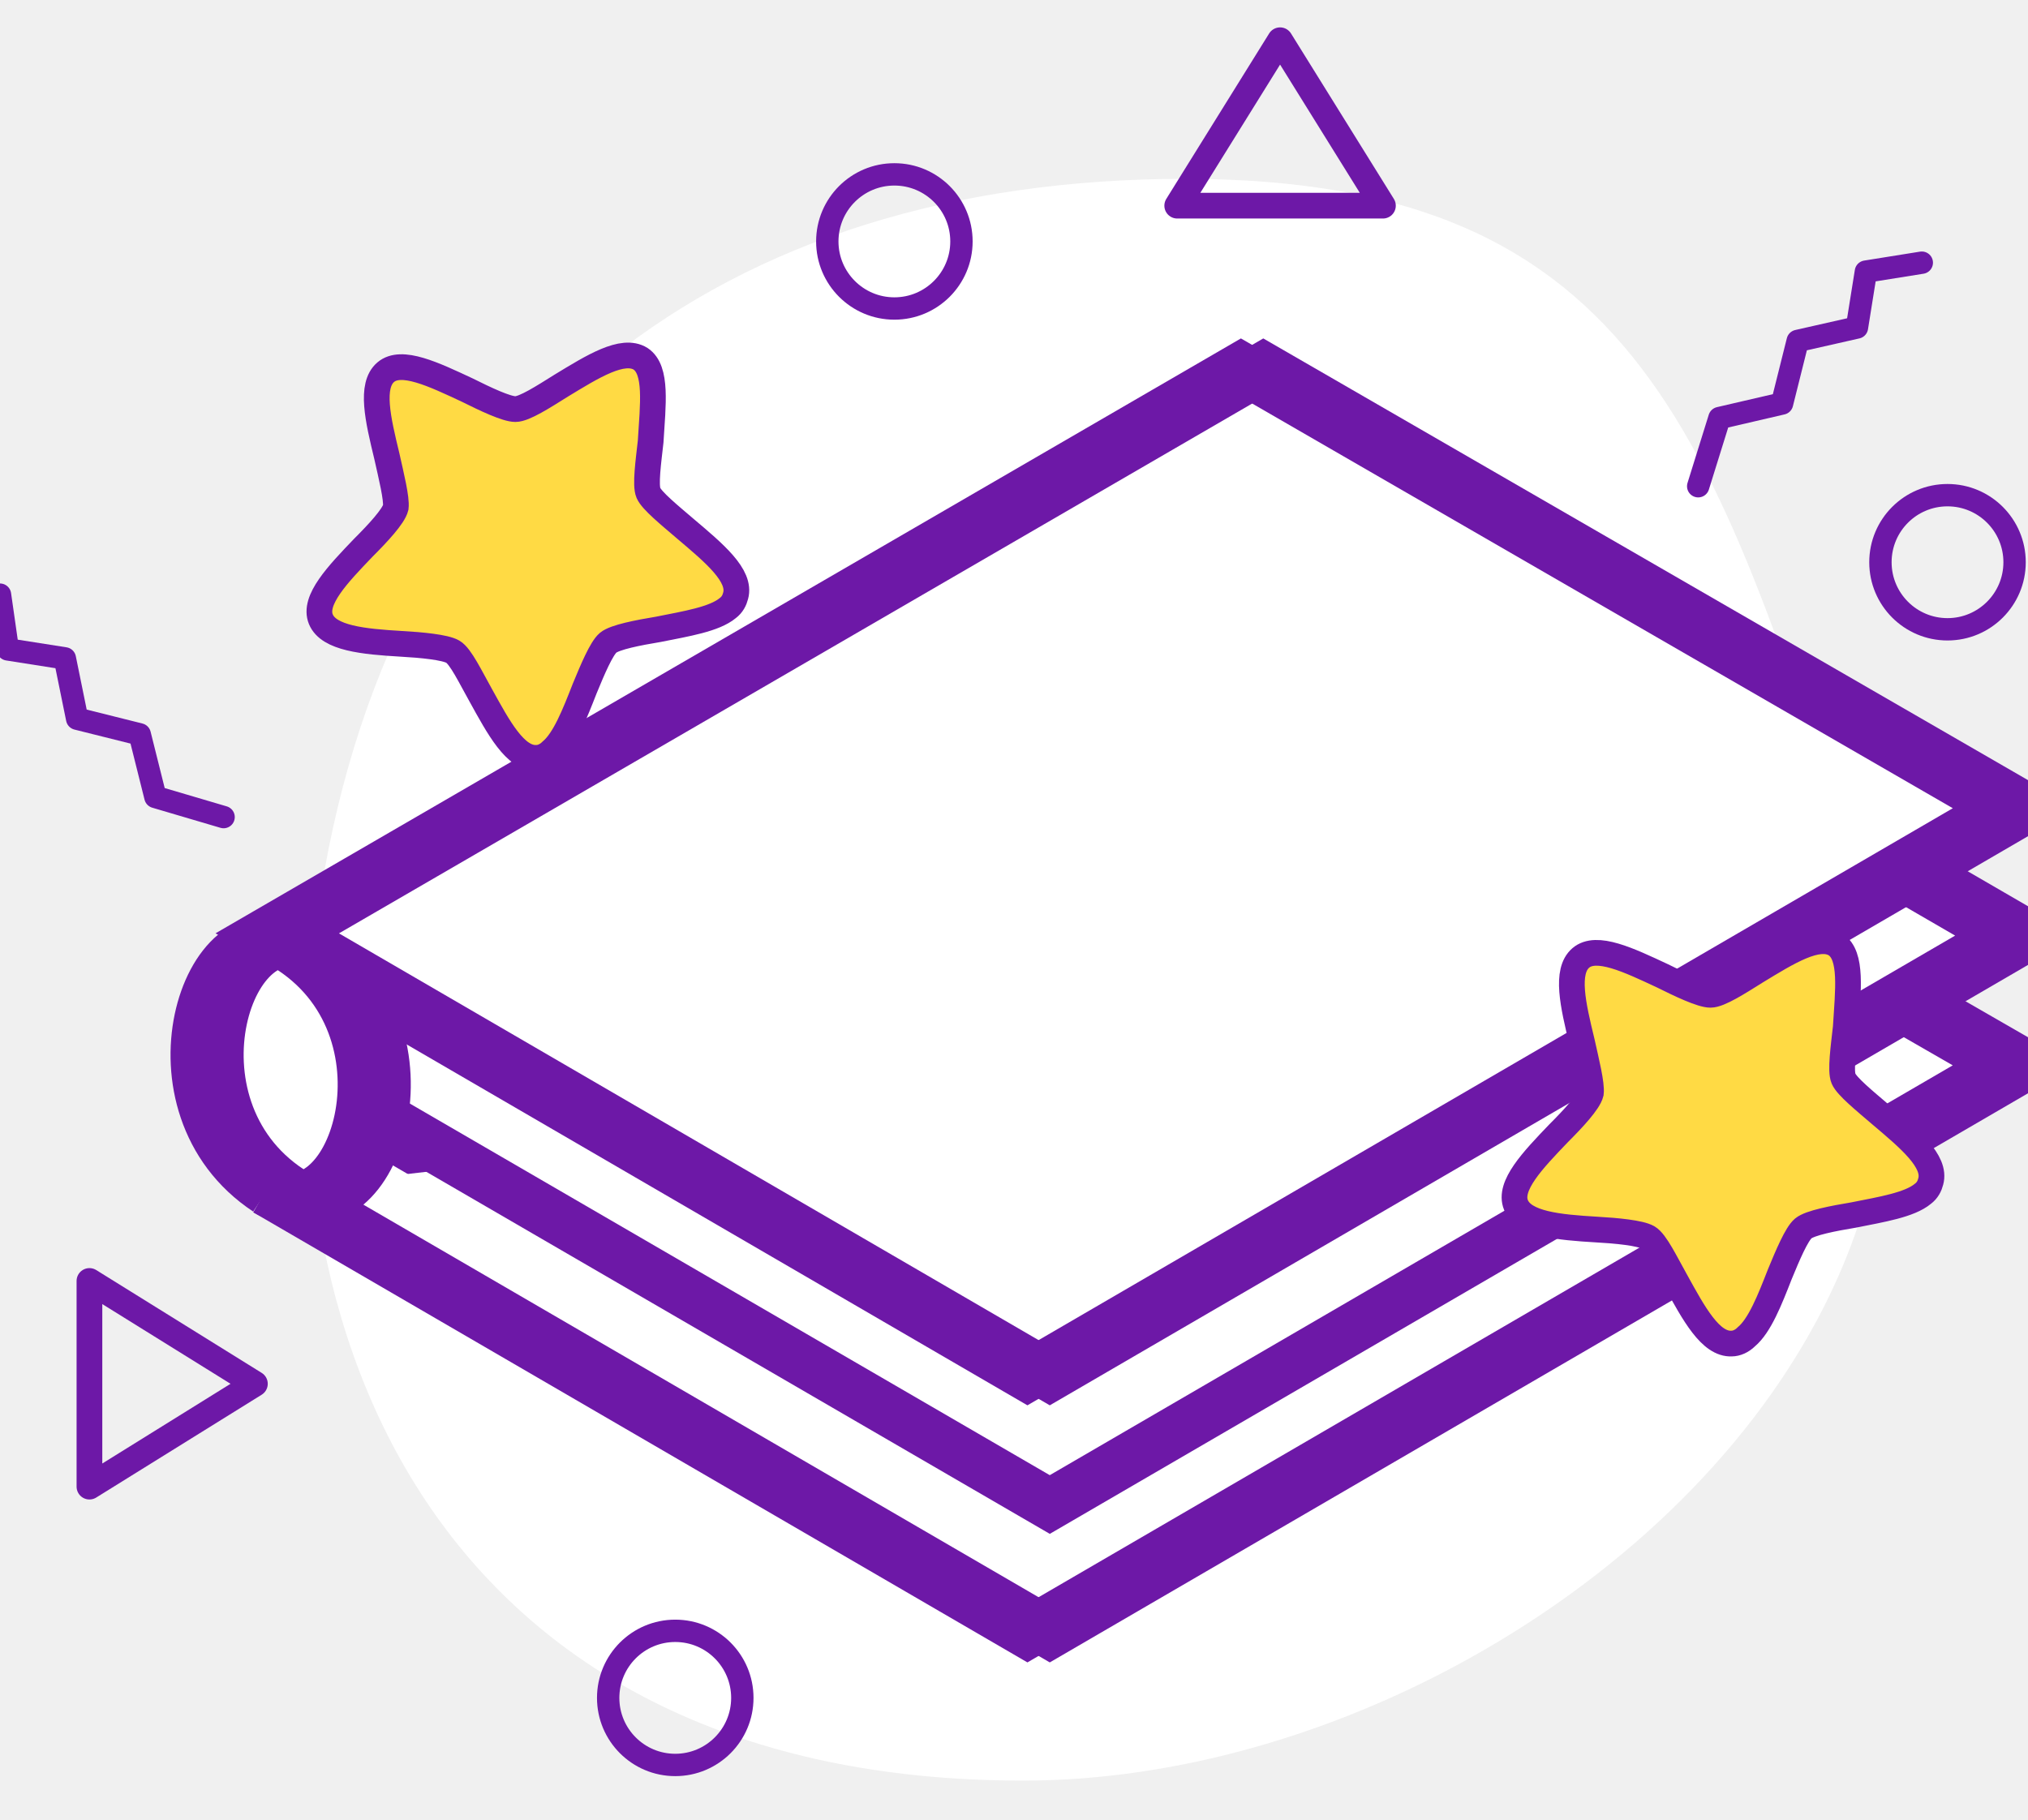
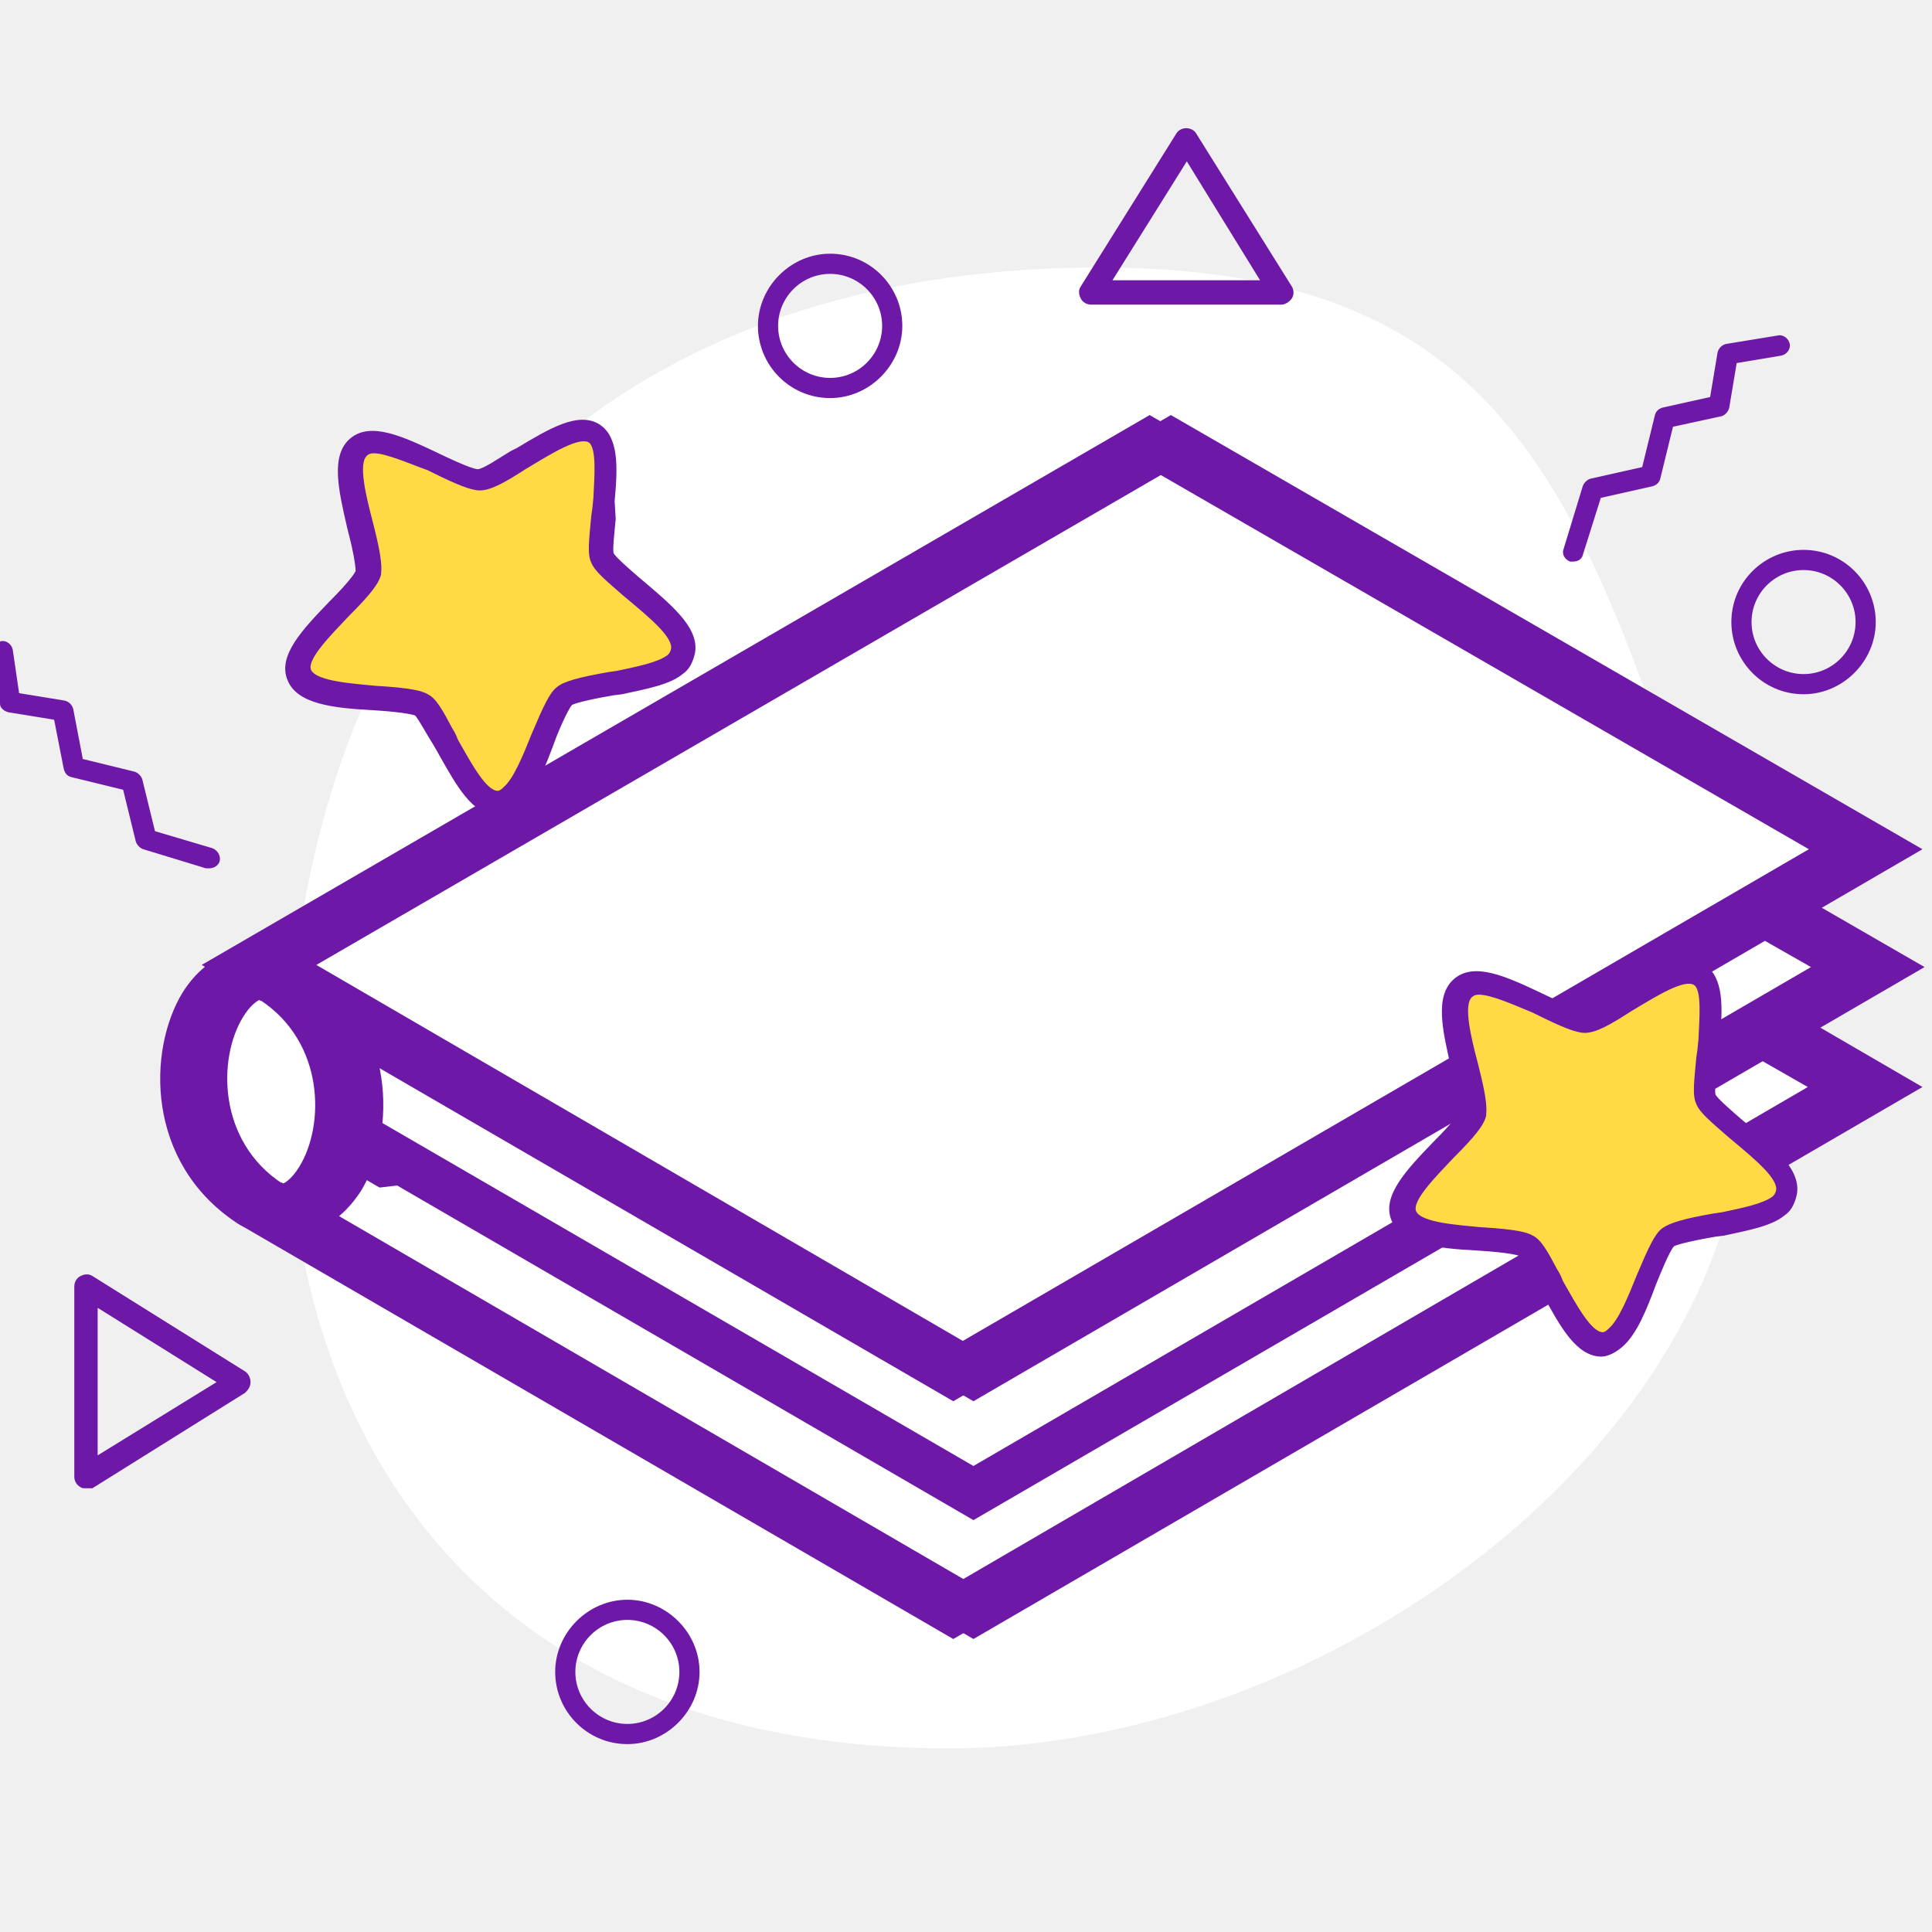
- <svg xmlns="http://www.w3.org/2000/svg" version="1.0" id="Layer_1" x="0px" y="0px" viewBox="0 0 181.4 162.8" style="enable-background:new 0 0 181.4 162.8;" xml:space="preserve">
+ <svg xmlns="http://www.w3.org/2000/svg" version="1.0" id="Layer_1" x="0px" y="0px" viewBox="0 0 182 182" style="enable-background:new 0 0 182 182;" xml:space="preserve">
  <style type="text/css">
	.st0{fill:#FFFFFF;}
- 	.st1{fill:#FFDA44;stroke:#6D18A7;stroke-width:2.3;stroke-miterlimit:10;}
- 	.st2{fill:#FFFFFF;stroke:#6D18A7;stroke-width:4.54;stroke-miterlimit:10;}
- 	.st3{fill:none;stroke:#6D18A7;stroke-width:2.3;stroke-linecap:round;stroke-linejoin:round;stroke-miterlimit:10;}
- 	.st4{fill:none;stroke:#6D18A7;stroke-width:2;stroke-linecap:round;stroke-linejoin:round;stroke-miterlimit:10;}
- 	.st5{fill:none;stroke:#6D18A7;stroke-width:4.54;stroke-miterlimit:10;}
+ 	.st1{fill:#FFDA44;}
+ 	.st2{fill:#6D18A7;}
+ 	.st3{fill:#FFFFFF;stroke:#6D18A7;stroke-width:4.42;stroke-miterlimit:10;}
+ 	.st4{fill:none;stroke:#6D18A7;stroke-width:4.42;stroke-miterlimit:10;}
</style>
  <g>
-     <path class="st0" d="M166.4,79.4c13.6,41.8-33.6,79.9-74.9,79.9c-51.1,0-69.3-38.6-62.8-79.5c6.7-41.9,36.1-63.8,77.3-63.8   S153.5,40,166.4,79.4z" />
    <g>
-       <path class="st1" d="M57.3,32.1c-1.6-1-4.3,0.7-7.1,2.4c-1.6,1-3.3,2.1-4.1,2.1c-0.8,0-2.7-0.9-4.3-1.7c-3-1.4-5.9-2.8-7.3-1.6    l0,0c-1.4,1.2-0.7,4.2,0.1,7.5c0.4,1.8,0.9,3.8,0.8,4.6c-0.2,0.8-1.6,2.3-2.9,3.6c-2.3,2.4-4.5,4.7-3.8,6.4c0.7,1.7,3.8,2,7.2,2.2    c1.8,0.1,3.9,0.3,4.6,0.7c0.7,0.4,1.6,2.3,2.5,3.9c1.6,2.9,3.1,5.7,5,5.6c0.4,0,0.9-0.2,1.3-0.6c1.2-1,2.1-3.3,3-5.6    c0.7-1.7,1.5-3.6,2.1-4.1c0.6-0.5,2.7-0.9,4.5-1.2c2.5-0.5,5-0.9,6.2-1.9c0.4-0.3,0.6-0.7,0.7-1.1c0.5-1.8-1.9-3.8-4.5-6    c-1.4-1.2-3-2.5-3.3-3.2c-0.3-0.7,0-2.8,0.2-4.6C58.4,36.2,58.8,33.1,57.3,32.1z" />
+       <path class="st0" d="M162.3,86.9c13.2,40.7-32.7,77.8-72.9,77.8c-49.8,0-67.5-37.6-61.1-77.4c6.5-40.8,35.1-62.1,75.3-62.1    S149.7,48.6,162.3,86.9z" />
+     </g>
+     <g>
+       <g>
+         <path class="st1" d="M56.1,40.9c-1.6-1-4.2,0.7-6.9,2.3c-1.6,1-3.2,2-4,2c-0.8,0-2.6-0.9-4.2-1.7c-2.9-1.4-5.7-2.7-7.1-1.6l0,0     c-1.4,1.2-0.7,4.1,0.1,7.3c0.4,1.8,0.9,3.7,0.8,4.5c-0.2,0.8-1.6,2.2-2.8,3.5c-2.2,2.3-4.4,4.6-3.7,6.2c0.7,1.7,3.7,1.9,7,2.1     c1.8,0.1,3.8,0.3,4.5,0.7c0.7,0.4,1.6,2.2,2.4,3.8c1.6,2.8,3,5.5,4.9,5.5c0.4,0,0.9-0.2,1.3-0.6c1.2-1,2-3.2,2.9-5.5     c0.7-1.7,1.5-3.5,2-4s2.6-0.9,4.4-1.2c2.4-0.5,4.9-0.9,6-1.8c0.4-0.3,0.6-0.7,0.7-1.1c0.5-1.8-1.8-3.7-4.4-5.8     c-1.4-1.2-2.9-2.4-3.2-3.1c-0.3-0.7,0-2.7,0.2-4.5C57.1,44.9,57.5,41.8,56.1,40.9z" />
+         <path class="st2" d="M46.9,76.8c-2.4,0-3.9-2.8-5.6-5.8l-0.1-0.2c-0.2-0.3-0.4-0.7-0.6-1c-0.5-0.8-1.2-2.1-1.5-2.4     c0,0-0.7-0.3-4-0.5c-3.8-0.2-7.1-0.6-8-2.8c-1-2.3,1.4-4.8,3.9-7.4c2-2,2.4-2.7,2.5-2.9c0-0.6-0.3-2.2-0.6-3.3l-0.2-0.8     c-0.8-3.5-1.6-6.8,0.3-8.4c1.9-1.6,4.9-0.2,8.1,1.3l0.2,0.1c2.7,1.3,3.5,1.5,3.7,1.5c0.5,0,2.1-1.1,3.1-1.7l0.6-0.3     c3-1.8,5.8-3.5,7.8-2.2l0,0c1.8,1.2,1.7,4,1.4,7.2L58,48.9c-0.1,1.1-0.3,2.8-0.2,3.2c0.2,0.4,1.6,1.6,2.4,2.3l0.6,0.5     c2.7,2.3,5.3,4.5,4.6,6.9c-0.2,0.7-0.5,1.3-1.1,1.7c-1.2,1-3.4,1.4-5.7,1.9l-0.8,0.1c-2.9,0.5-3.7,0.8-3.9,0.9     c-0.4,0.4-1.4,2.7-1.7,3.6c-0.9,2.4-1.8,4.7-3.2,5.9c-0.6,0.5-1.3,0.9-2,0.9C47,76.8,46.9,76.8,46.9,76.8z M35.2,42.7     c-0.3,0-0.5,0.1-0.6,0.2c-0.9,0.7-0.1,3.9,0.5,6.2l0.2,0.8c0.5,2,0.7,3.3,0.6,4.1l0,0.1c-0.2,0.9-1.1,2-3.1,4     c-1.6,1.7-3.9,4-3.5,5c0.5,1.1,4.1,1.3,6,1.5c3.5,0.2,4.5,0.5,5,0.8c0.8,0.4,1.4,1.5,2.3,3.2c0.2,0.3,0.4,0.7,0.5,1l0.1,0.2     c1.2,2.1,2.6,4.7,3.7,4.7c0.1,0,0.3-0.1,0.5-0.3l0.1-0.1c0.9-0.8,1.8-3,2.6-5c1.1-2.6,1.7-3.9,2.4-4.4c0.6-0.5,2-0.9,4.9-1.4     l0.7-0.1c1.9-0.4,3.9-0.8,4.8-1.5c0.1-0.1,0.2-0.2,0.3-0.5c0.3-1.1-2-3-3.9-4.6l-0.6-0.5c-1.6-1.4-2.7-2.3-3-3.1     c-0.4-0.8-0.2-2.2,0-4.4l0.1-0.7l0.1-1c0.1-2.1,0.3-4.6-0.4-5.2c-0.9-0.6-3.5,1-5.5,2.2l-0.5,0.3c-2,1.3-3.3,2-4.3,2     c-0.8,0-2.1-0.5-4.7-1.8l-0.2-0.1C38.6,43.7,36.4,42.7,35.2,42.7z" />
+       </g>
    </g>
    <g id="journal_1_">
-       <polyline class="st2" points="169.4,77.9 179.4,83.7 91.9,134.6 32.5,100.1   " />
-       <path class="st2" d="M35,113.1" />
-       <polyline class="st2" points="169.3,89.6 179.2,95.3 91.9,146.1 23.8,106.5   " />
-       <polygon class="st2" points="111,32.9 179.2,72.3 91.9,123.1 23.8,83.5 41.9,73   " />
-       <path class="st2" d="M26.2,84.9c-7.7-4.4-13.8,14-2.3,21.6" />
-       <path class="st2" d="M23.8,106.5c7.7,4.4,13.8-14,2.3-21.6" />
-     </g>
-     <polygon class="st3" points="123.7,18.4 105.3,18.4 114.5,3.6  " />
-     <polygon class="st3" points="8,133 8,114.6 22.8,123.8  " />
-     <circle class="st4" cx="80" cy="21.6" r="6" />
-     <circle class="st4" cx="60.4" cy="151.9" r="6" />
-     <circle class="st4" cx="174.2" cy="50.3" r="6" />
-     <polyline class="st4" points="0,53.2 0.7,58.1 5.8,58.9 6.9,64.3 12.5,65.7 13.9,71.3 20,73.1  " />
-     <polyline class="st4" points="171.9,23.5 166.9,24.3 166.1,29.3 160.8,30.5 159.4,36.1 153.8,37.4 151.9,43.5  " />
-     <g id="journal_3_">
-       <polyline class="st5" points="171.4,77.9 181.4,83.7 93.9,134.6 34.5,100.1   " />
-       <path class="st5" d="M37,113.1" />
-       <polyline class="st5" points="171.3,89.6 181.2,95.3 93.9,146.1 25.8,106.5   " />
-       <polygon class="st5" points="113,32.9 181.2,72.3 93.9,123.1 25.8,83.5 43.9,73   " />
-       <path class="st5" d="M28.2,84.9c-7.7-4.4-13.8,14-2.3,21.6" />
-       <path class="st5" d="M25.8,106.5c7.7,4.4,13.8-14,2.3-21.6" />
+       <g>
+         <polyline class="st0" points="165.2,85.5 175,91.1 89.8,140.7 31.9,107.1    " />
+         <polygon class="st2" points="89.8,143.2 30.8,109 33,105.2 89.8,138.1 170.6,91.1 164.1,87.4 166.3,83.6 179.4,91.1    " />
+       </g>
+       <g>
+         <path class="st3" d="M34.4,119.7" />
+       </g>
+       <g>
+         <polyline class="st0" points="165.1,96.9 174.8,102.4 89.8,151.9 23.4,113.3    " />
+         <polygon class="st2" points="89.8,154.4 22.3,115.2 24.6,111.4 89.8,149.3 170.3,102.4 164,98.8 166.2,94.9 179.2,102.4    " />
+       </g>
+       <g>
+         <polygon class="st0" points="108.4,41.6 174.8,80 89.8,129.5 23.4,90.9 41.1,80.7    " />
+         <path class="st2" d="M89.8,132L19,90.9l89.3-51.8L179.2,80L89.8,132z M27.8,90.9l61.9,36L170.4,80l-62-35.8L27.8,90.9z" />
+       </g>
+       <g>
+         <path class="st0" d="M25.8,92.3c-7.5-4.3-13.4,13.6-2.2,21" />
+         <path class="st2" d="M22.3,115.2c-8.6-5.7-8.4-16.3-5.1-21.7c2.4-3.8,6.1-5,9.6-3l-2.2,3.8c-1.3-0.8-2.6-0.3-3.7,1.5     c-2.4,3.9-2.4,11.7,3.7,15.7L22.3,115.2z" />
+       </g>
+       <g>
+         <path class="st0" d="M23.4,113.3c7.5,4.3,13.4-13.6,2.2-21" />
+         <path class="st2" d="M25.7,116.2c-1.1,0-2.3-0.3-3.4-1l2.2-3.8c1.3,0.8,2.6,0.3,3.7-1.5c2.4-3.9,2.4-11.7-3.7-15.7l2.4-3.7     c8.6,5.7,8.4,16.3,5.1,21.7C30.4,114.8,28.1,116.2,25.7,116.2z" />
+       </g>
    </g>
    <g>
-       <path class="st1" d="M164.2,84.5c-1.6-1-4.3,0.7-7.1,2.4c-1.6,1-3.3,2.1-4.1,2.1c-0.8,0-2.7-0.9-4.3-1.7c-3-1.4-5.9-2.8-7.3-1.6    l0,0c-1.4,1.2-0.7,4.2,0.1,7.5c0.4,1.8,0.9,3.8,0.8,4.6c-0.2,0.8-1.6,2.3-2.9,3.6c-2.3,2.4-4.5,4.7-3.8,6.4c0.7,1.7,3.8,2,7.2,2.2    c1.8,0.1,3.9,0.3,4.6,0.7c0.7,0.4,1.6,2.3,2.5,3.9c1.6,2.9,3.1,5.7,5,5.6c0.4,0,0.9-0.2,1.3-0.6c1.2-1,2.1-3.3,3-5.6    c0.7-1.7,1.5-3.6,2.1-4.1c0.6-0.5,2.7-0.9,4.5-1.2c2.5-0.5,5-0.9,6.2-1.9c0.4-0.3,0.6-0.7,0.7-1.1c0.5-1.8-1.9-3.8-4.5-6    c-1.4-1.2-3-2.5-3.3-3.2c-0.3-0.7,0-2.8,0.2-4.6C165.3,88.6,165.7,85.5,164.2,84.5z" />
+       <path class="st2" d="M120.7,28.7h-17.9c-0.4,0-0.8-0.2-1-0.6c-0.2-0.4-0.2-0.8,0-1.1l9-14.4c0.4-0.7,1.5-0.7,1.9,0l9,14.4    c0.2,0.3,0.2,0.8,0,1.1C121.5,28.4,121.1,28.7,120.7,28.7z M104.8,26.4h13.9l-6.9-11.2L104.8,26.4z" />
+     </g>
+     <g>
+       <path class="st2" d="M8.1,140.2c-0.2,0-0.4,0-0.5-0.1c-0.4-0.2-0.6-0.6-0.6-1v-17.9c0-0.4,0.2-0.8,0.6-1c0.4-0.2,0.8-0.2,1.1,0    l14.4,9c0.3,0.2,0.5,0.6,0.5,1c0,0.4-0.2,0.7-0.5,1l-14.4,9C8.5,140.2,8.3,140.2,8.1,140.2z M9.2,123.2v13.9l11.2-6.9L9.2,123.2z" />
+     </g>
+     <g>
+       <path class="st2" d="M78.2,37.5c-3.8,0-6.8-3.1-6.8-6.8s3.1-6.8,6.8-6.8c3.8,0,6.8,3.1,6.8,6.8S81.9,37.5,78.2,37.5z M78.2,25.8    c-2.7,0-4.9,2.2-4.9,4.9s2.2,4.9,4.9,4.9c2.7,0,4.9-2.2,4.9-4.9S80.9,25.8,78.2,25.8z" />
+     </g>
+     <g>
+       <path class="st2" d="M59.1,164.3c-3.8,0-6.8-3.1-6.8-6.8s3.1-6.8,6.8-6.8s6.8,3.1,6.8,6.8S62.8,164.3,59.1,164.3z M59.1,152.6    c-2.7,0-4.9,2.2-4.9,4.9c0,2.7,2.2,4.9,4.9,4.9s4.9-2.2,4.9-4.9C64,154.8,61.8,152.6,59.1,152.6z" />
+     </g>
+     <g>
+       <path class="st2" d="M169.9,65.4c-3.8,0-6.8-3.1-6.8-6.8c0-3.8,3.1-6.8,6.8-6.8c3.8,0,6.8,3.1,6.8,6.8    C176.7,62.3,173.6,65.4,169.9,65.4z M169.9,53.7c-2.7,0-4.9,2.2-4.9,4.9c0,2.7,2.2,4.9,4.9,4.9c2.7,0,4.9-2.2,4.9-4.9    C174.8,55.9,172.6,53.7,169.9,53.7z" />
+     </g>
+     <g>
+       <path class="st2" d="M19.7,81.8c-0.1,0-0.2,0-0.3,0L13.5,80c-0.3-0.1-0.6-0.4-0.7-0.7l-1.2-4.9l-4.9-1.2c-0.4-0.1-0.6-0.4-0.7-0.8    l-0.9-4.6l-4.3-0.7c-0.4-0.1-0.8-0.4-0.8-0.8l-0.7-4.8c-0.1-0.5,0.3-1,0.8-1.1c0.5-0.1,1,0.3,1.1,0.8l0.6,4.1L6.1,66    c0.4,0.1,0.7,0.4,0.8,0.8l0.9,4.7l4.9,1.2c0.3,0.1,0.6,0.4,0.7,0.7l1.2,4.9l5.4,1.6c0.5,0.2,0.8,0.7,0.7,1.2    C20.6,81.5,20.2,81.8,19.7,81.8z" />
+     </g>
+     <g>
+       <path class="st2" d="M148.2,52.9c-0.1,0-0.2,0-0.3,0c-0.5-0.2-0.8-0.7-0.6-1.2l1.8-5.9c0.1-0.3,0.4-0.6,0.7-0.7l4.9-1.1l1.2-4.9    c0.1-0.4,0.4-0.6,0.7-0.7l4.5-1l0.7-4.2c0.1-0.4,0.4-0.7,0.8-0.8l4.9-0.8c0.5-0.1,1,0.3,1.1,0.8c0.1,0.5-0.3,1-0.8,1.1l-4.2,0.7    l-0.7,4.2c-0.1,0.4-0.4,0.7-0.7,0.8l-4.6,1l-1.2,4.9c-0.1,0.4-0.4,0.6-0.7,0.7l-4.9,1.1l-1.7,5.4C149,52.7,148.6,52.9,148.2,52.9z    " />
+     </g>
+     <g id="journal_3_">
+       <g>
+         <polygon class="st2" points="91.7,143.2 32.8,109 35,105.2 91.7,138.1 172.5,91.1 166.1,87.4 168.3,83.6 181.3,91.1    " />
+       </g>
+       <g>
+         <path class="st4" d="M36.3,119.7" />
+       </g>
+       <g>
+         <polygon class="st2" points="91.7,154.4 24.3,115.2 26.5,111.4 91.7,149.3 172.3,102.4 166,98.8 168.2,94.9 181.1,102.4    " />
+       </g>
+       <g>
+         <path class="st2" d="M91.7,132L21,90.9l89.3-51.8L181.1,80L91.7,132z M29.8,90.9l61.9,36L172.3,80l-62-35.8L29.8,90.9z" />
+       </g>
+       <g>
+         <path class="st2" d="M24.3,115.2c-8.6-5.7-8.4-16.3-5.1-21.7c2.4-3.8,6.1-5,9.6-3l-2.2,3.8c-1.3-0.8-2.6-0.3-3.7,1.5     c-2.4,3.9-2.4,11.7,3.7,15.7L24.3,115.2z" />
+       </g>
+       <g>
+         <path class="st2" d="M27.7,116.2c-1.1,0-2.3-0.3-3.4-1l2.2-3.8c1.3,0.8,2.6,0.3,3.7-1.5c2.4-3.9,2.4-11.7-3.7-15.7l2.4-3.7     c8.6,5.7,8.4,16.3,5.1,21.7C32.3,114.8,30.1,116.2,27.7,116.2z" />
+       </g>
+     </g>
+     <g>
+       <g>
+         <path class="st1" d="M160.2,91.9c-1.6-1-4.2,0.7-6.9,2.3c-1.6,1-3.2,2-4,2c-0.8,0-2.6-0.9-4.2-1.7c-2.9-1.4-5.7-2.7-7.1-1.6l0,0     c-1.4,1.2-0.7,4.1,0.1,7.3c0.4,1.8,0.9,3.7,0.8,4.5c-0.2,0.8-1.6,2.2-2.8,3.5c-2.2,2.3-4.4,4.6-3.7,6.2c0.7,1.7,3.7,1.9,7,2.1     c1.8,0.1,3.8,0.3,4.5,0.7c0.7,0.4,1.6,2.2,2.4,3.8c1.6,2.8,3,5.5,4.9,5.5c0.4,0,0.9-0.2,1.3-0.6c1.2-1,2-3.2,2.9-5.5     c0.7-1.7,1.5-3.5,2-4s2.6-0.9,4.4-1.2c2.4-0.5,4.9-0.9,6-1.8c0.4-0.3,0.6-0.7,0.7-1.1c0.5-1.8-1.8-3.7-4.4-5.8     c-1.4-1.2-2.9-2.4-3.2-3.1c-0.3-0.7,0-2.7,0.2-4.5C161.2,95.9,161.6,92.9,160.2,91.9z" />
+         <path class="st2" d="M150.9,127.8c-2.4,0-3.9-2.8-5.6-5.9l-0.1-0.2c-0.2-0.3-0.4-0.7-0.6-1c-0.5-0.8-1.2-2.1-1.5-2.4     c0,0-0.7-0.3-4-0.5c-3.8-0.2-7.1-0.6-8-2.8c-1-2.3,1.4-4.8,3.9-7.4c2-2,2.4-2.7,2.5-2.9c0-0.6-0.4-2.2-0.6-3.3l-0.2-0.8     c-0.8-3.5-1.6-6.8,0.3-8.4c1.9-1.6,4.9-0.2,8.1,1.3l0.2,0.1c2.7,1.3,3.5,1.5,3.7,1.5c0.5,0,2.1-1.1,3.1-1.7l0.6-0.3     c3-1.8,5.8-3.5,7.9-2.2l0,0c1.8,1.2,1.7,4,1.4,7.2l-0.2,1.8c-0.1,1.1-0.3,2.8-0.2,3.2c0.2,0.4,1.6,1.6,2.4,2.3l0.6,0.5     c2.7,2.3,5.3,4.5,4.6,6.9c-0.2,0.7-0.5,1.3-1.1,1.7c-1.2,1-3.4,1.4-5.7,1.9l-0.8,0.1c-2.9,0.5-3.7,0.8-3.9,0.9     c-0.4,0.4-1.3,2.6-1.7,3.6c-0.9,2.4-1.8,4.7-3.2,5.9c-0.6,0.5-1.3,0.9-2,0.9C151,127.8,151,127.8,150.9,127.8z M139.3,93.7     c-0.3,0-0.5,0.1-0.6,0.2c-0.9,0.7-0.1,3.9,0.5,6.2l0.2,0.8c0.5,2,0.7,3.3,0.6,4.1l0,0.1c-0.2,0.9-1.1,2-3.1,4     c-1.6,1.7-3.9,4-3.5,5c0.5,1.1,4.1,1.3,6,1.5c3.5,0.2,4.5,0.5,5,0.8c0.8,0.4,1.4,1.5,2.3,3.2c0.2,0.3,0.4,0.7,0.5,1l0.1,0.2     c1.2,2.1,2.6,4.7,3.7,4.7c0.1,0,0.3-0.1,0.5-0.3l0.1-0.1c0.9-0.8,1.8-3,2.6-5c1.1-2.6,1.7-3.9,2.4-4.4c0.7-0.5,2-0.9,4.9-1.4     l0.7-0.1c1.9-0.4,3.9-0.8,4.8-1.5c0.1-0.1,0.2-0.2,0.3-0.5c0.3-1.1-2-3-3.9-4.6l-0.6-0.5c-1.6-1.4-2.7-2.3-3-3.1     c-0.4-0.8-0.2-2.2,0-4.4l0.1-0.7l0.1-1c0.1-2.1,0.3-4.6-0.4-5.1c-0.9-0.6-3.5,1-5.5,2.2l-0.5,0.3c-2,1.3-3.3,2-4.3,2     c-0.8,0-2.1-0.5-4.7-1.8l-0.2-0.1C142.7,94.7,140.5,93.7,139.3,93.7z" />
+       </g>
    </g>
  </g>
</svg>
